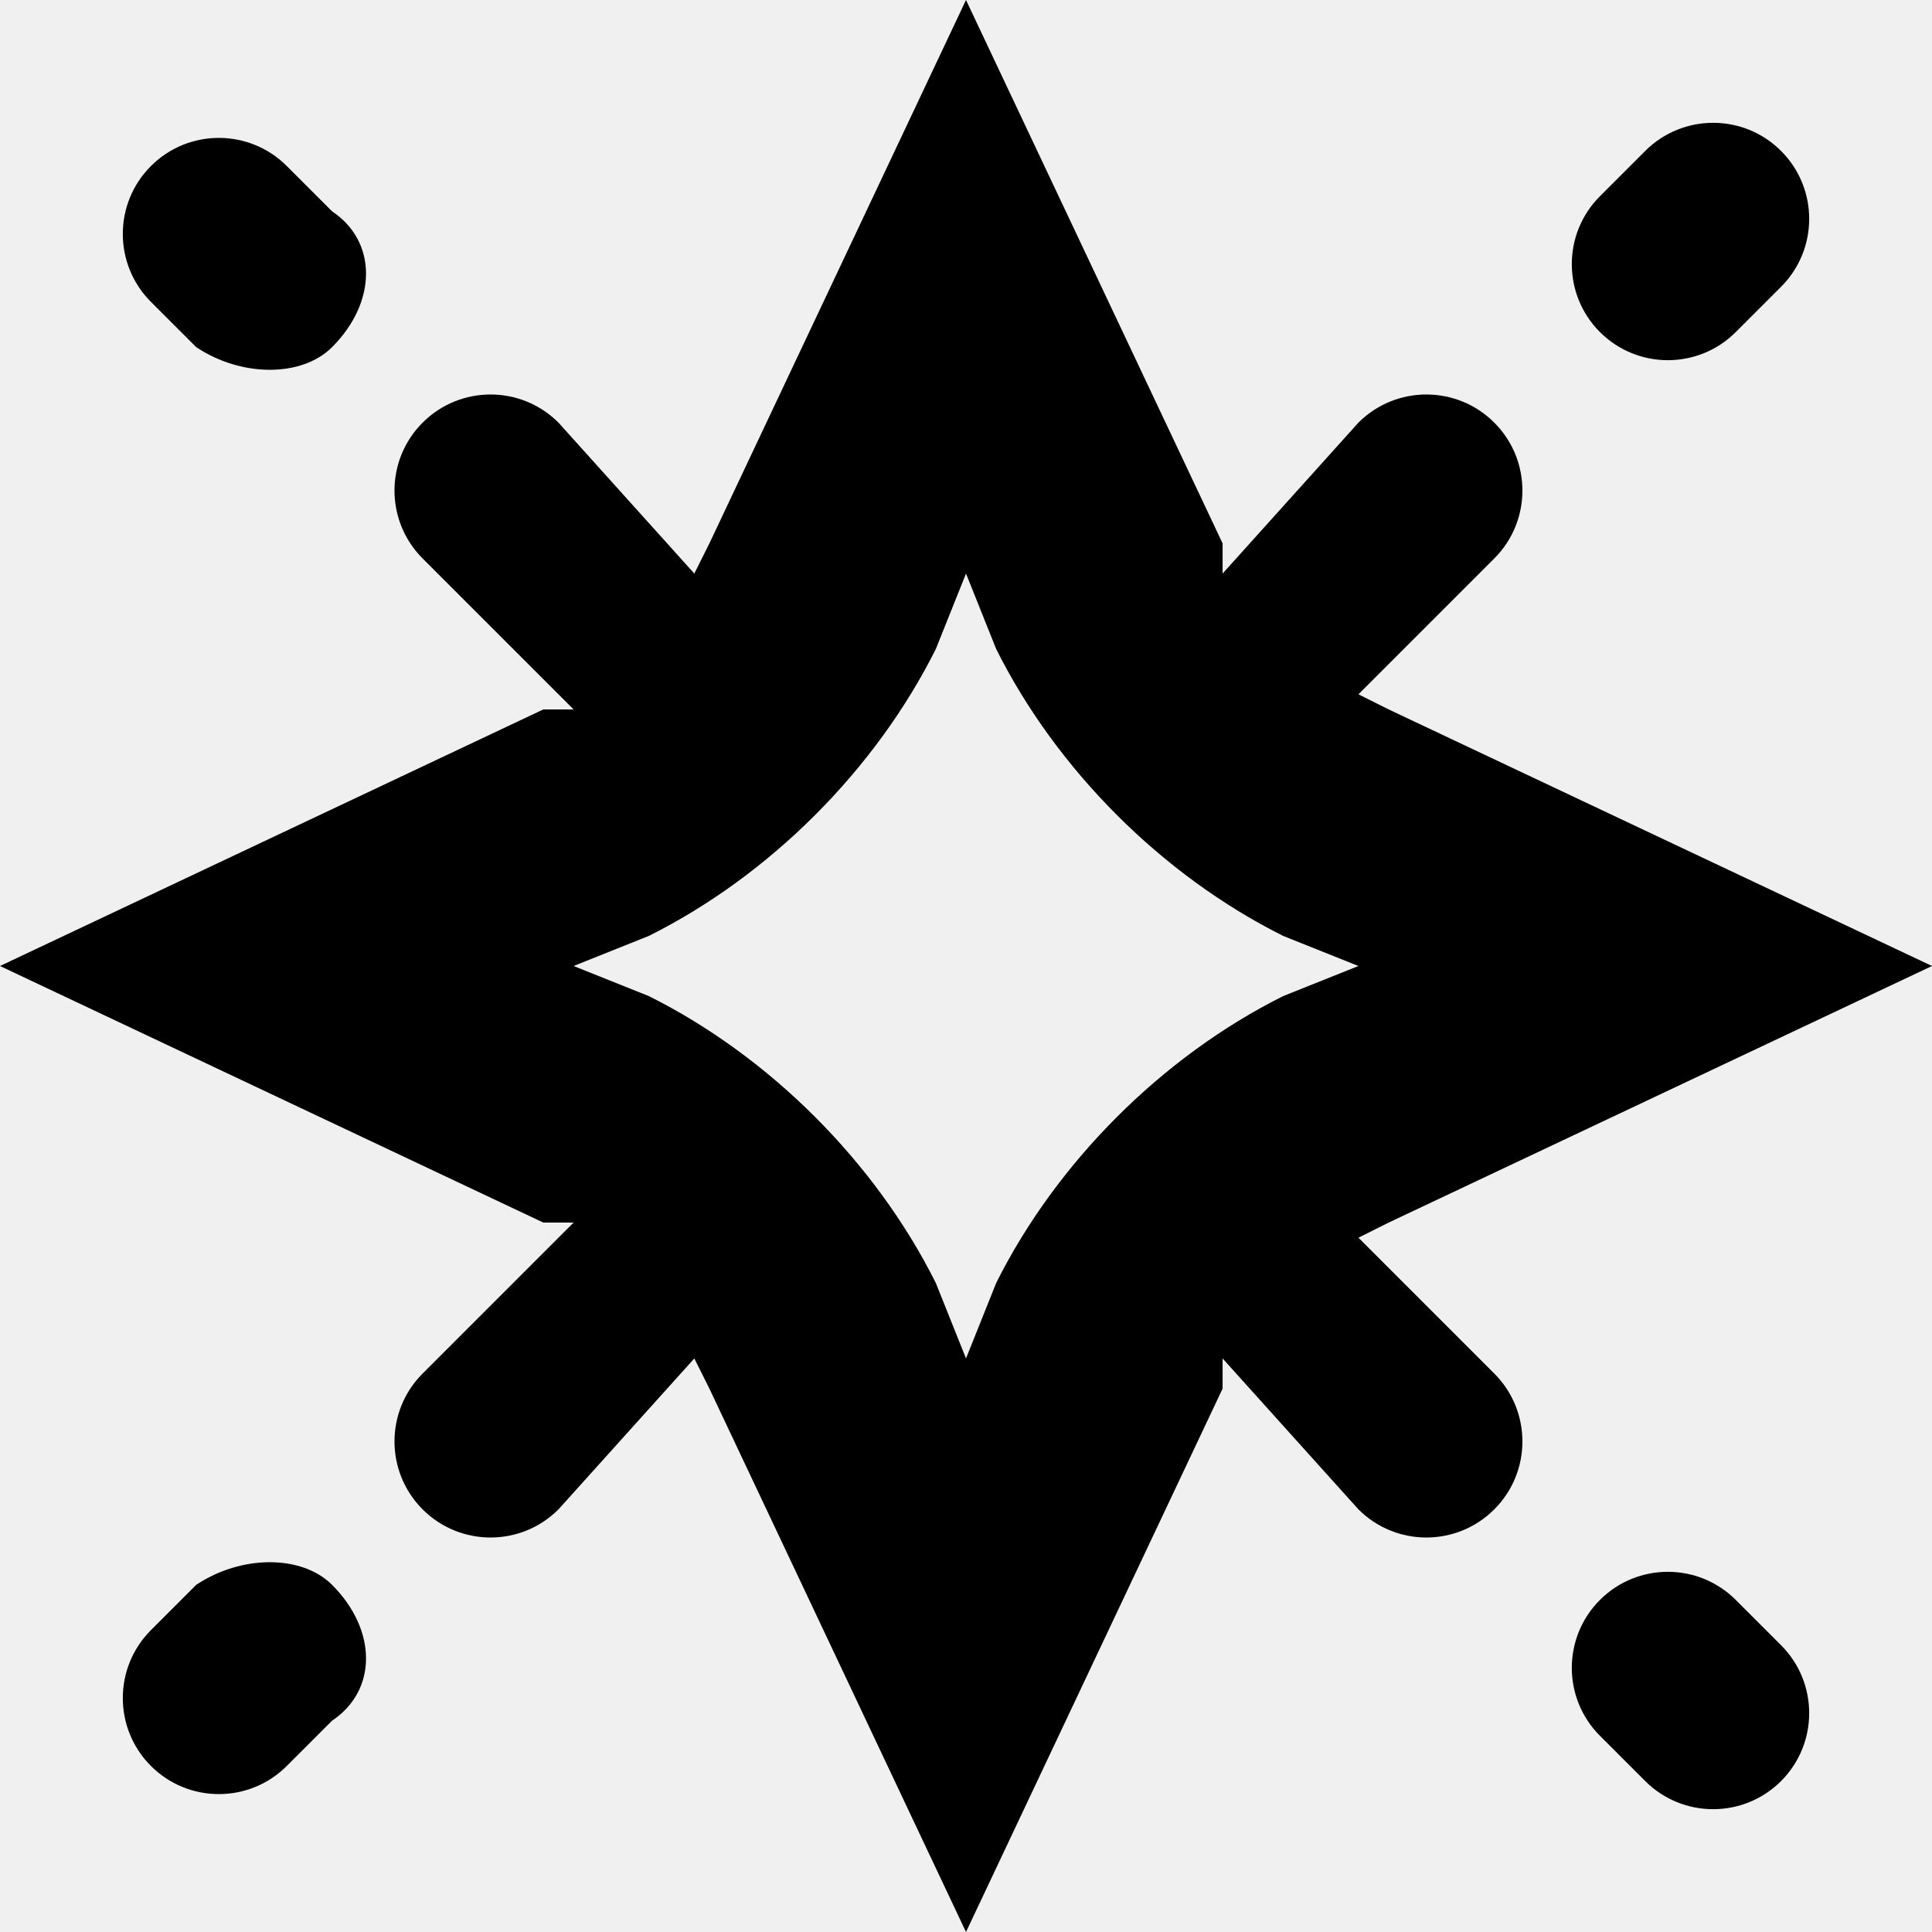
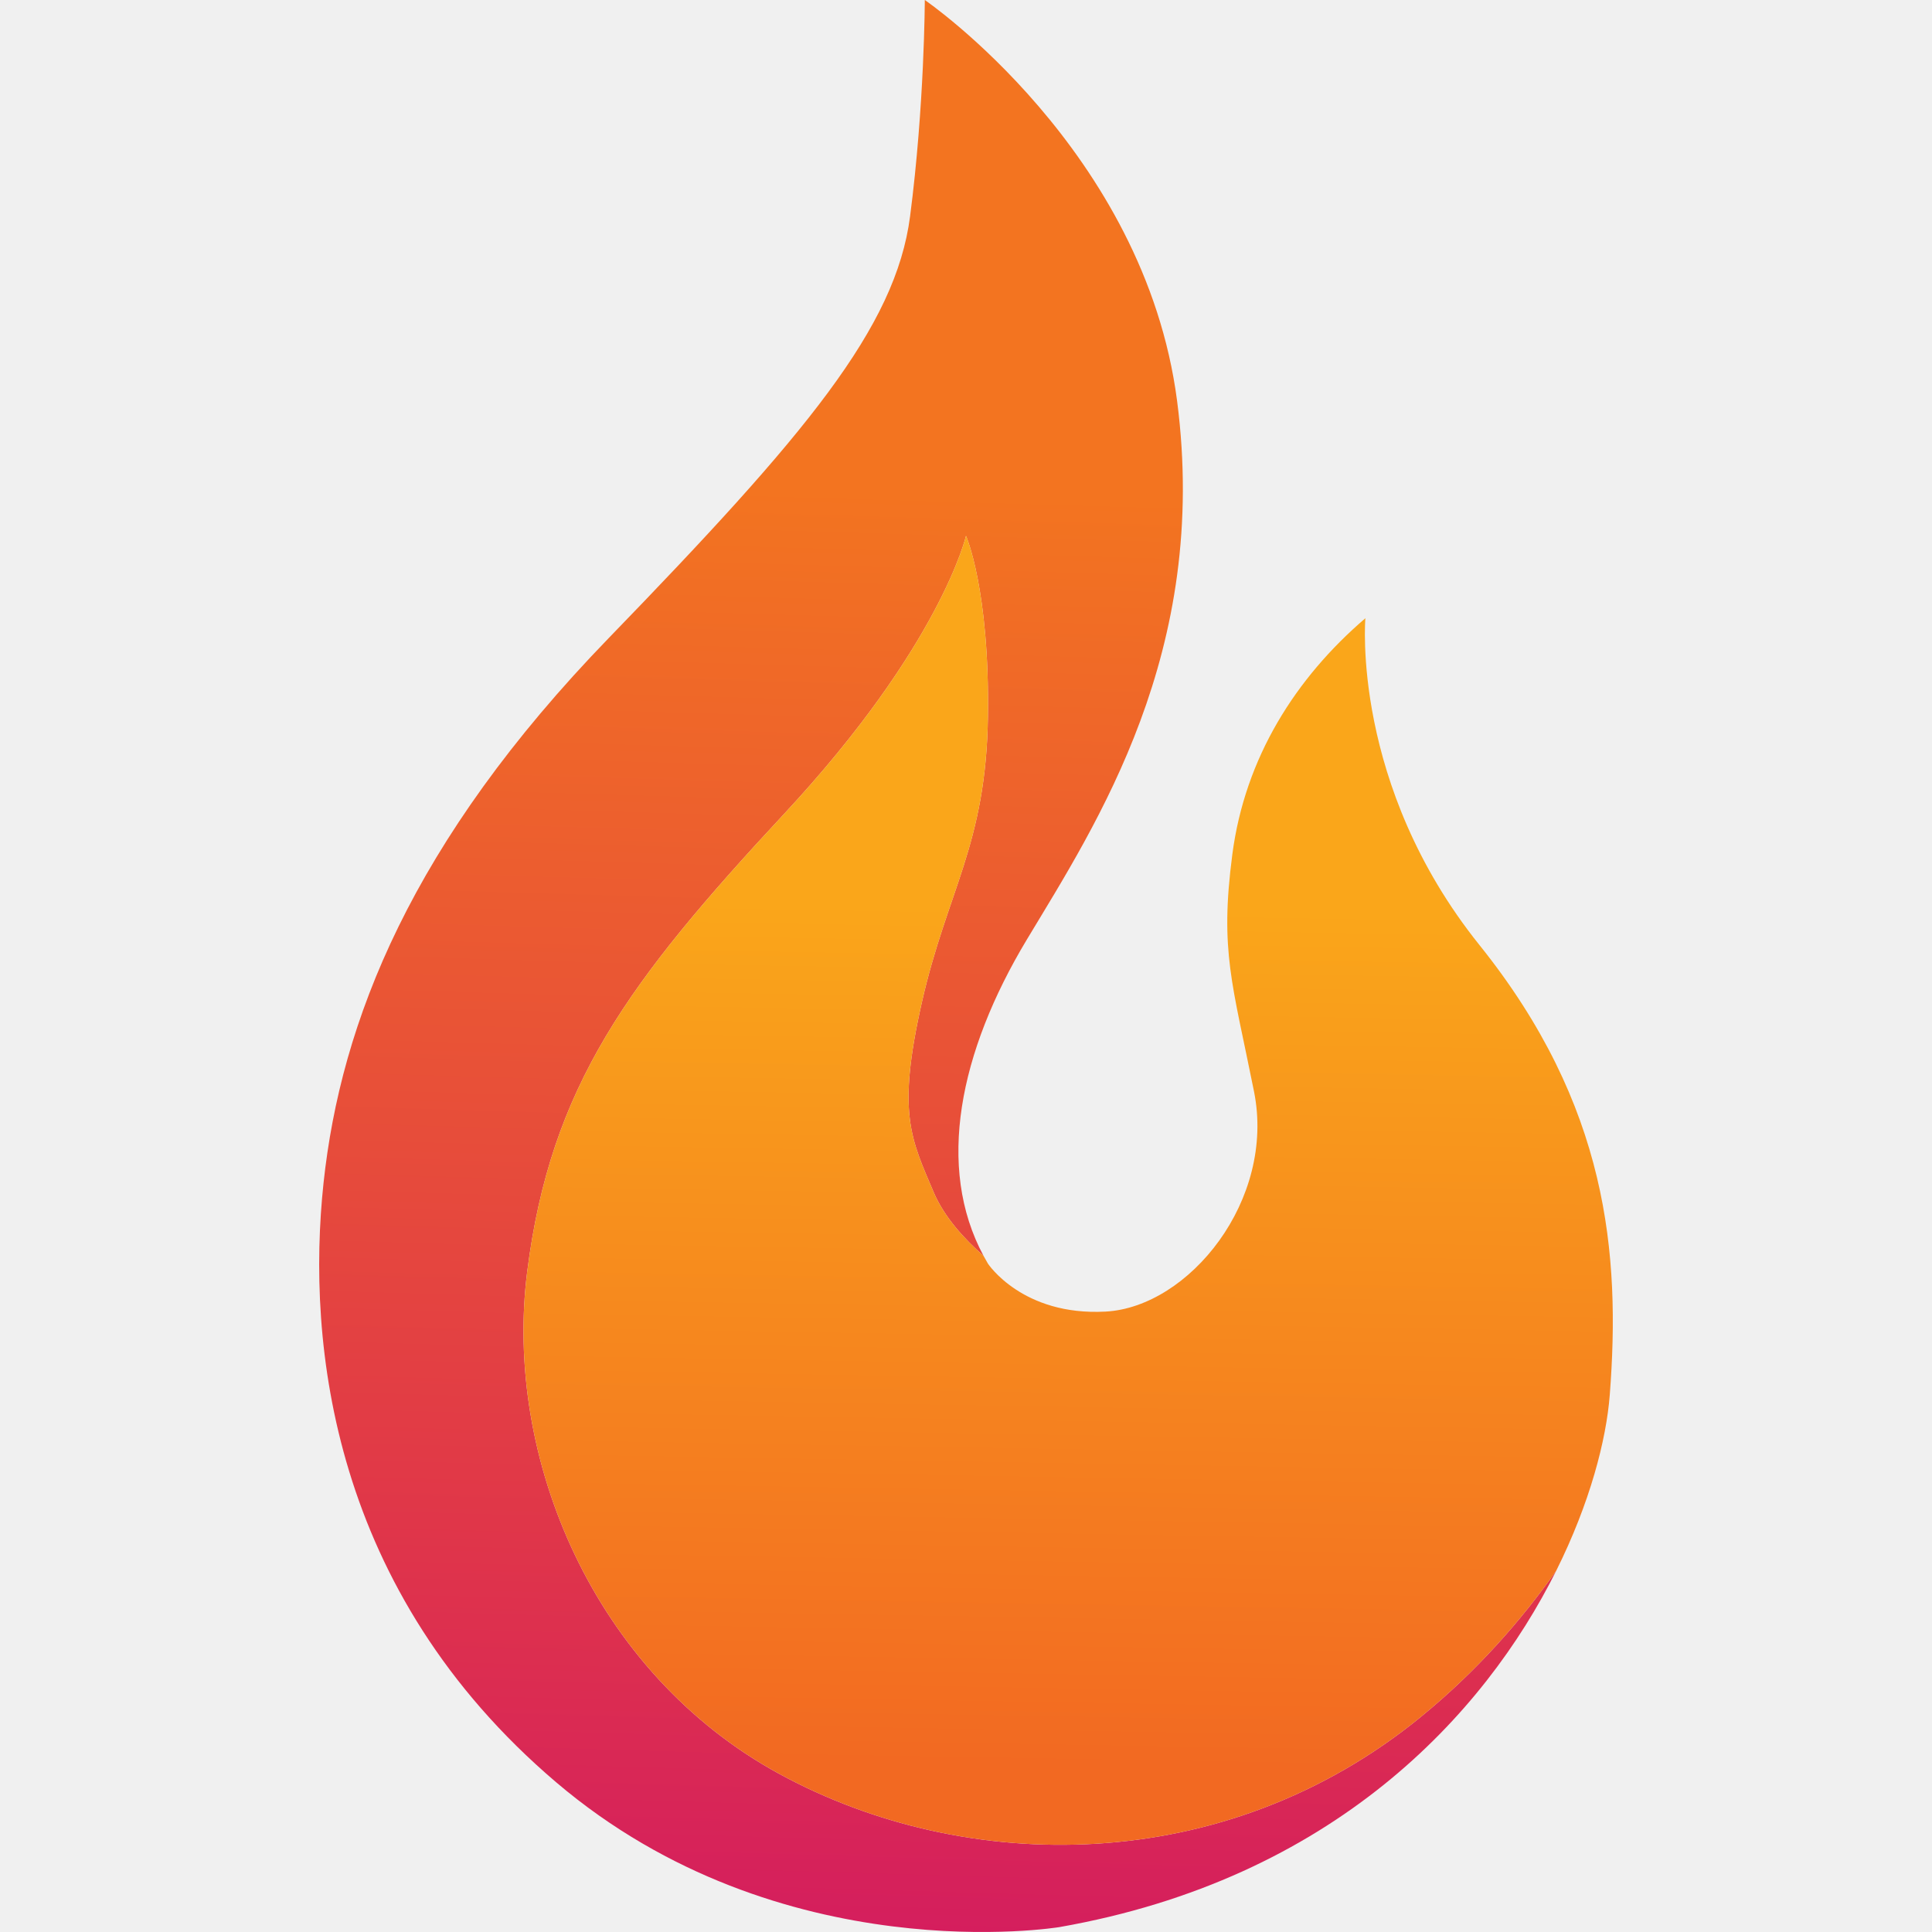
- <svg xmlns="http://www.w3.org/2000/svg" viewBox="0 0 128 128">
-   <path fill-rule="evenodd" d="M81 36 64 0 47 36l-1 2-9-10a6 6 0 0 0-9 9l10 10h-2L0 64l36 17h2L28 91a6 6 0 1 0 9 9l9-10 1 2 17 36 17-36v-2l9 10a6 6 0 1 0 9-9l-9-9 2-1 36-17-36-17-2-1 9-9a6 6 0 1 0-9-9l-9 10v-2Zm-17 2-2 5c-4 8-11 15-19 19l-5 2 5 2c8 4 15 11 19 19l2 5 2-5c4-8 11-15 19-19l5-2-5-2c-8-4-15-11-19-19l-2-5Z" clip-rule="evenodd" />
-   <path d="M118 19a6 6 0 0 0-9-9l-3 3a6 6 0 1 0 9 9l3-3Zm-96 4c-2 2-6 2-9 0l-3-3a6 6 0 1 1 9-9l3 3c3 2 3 6 0 9Zm0 82c-2-2-6-2-9 0l-3 3a6 6 0 1 0 9 9l3-3c3-2 3-6 0-9Zm96 4a6 6 0 0 1-9 9l-3-3a6 6 0 1 1 9-9l3 3Z" />
-   <style>path{fill:#000}@media (prefers-color-scheme:dark){path{fill:#fff}}</style>
+ <svg xmlns="http://www.w3.org/2000/svg" width="100%" height="100%" viewBox="0 0 6250 6250" version="1.1" xml:space="preserve" style="fill-rule:evenodd;clip-rule:evenodd;stroke-linejoin:round;stroke-miterlimit:2;">
+   <g>
+     <path d="M4595.595,5554.8c-635.41,518.295 -1469.952,512.459 -2073.163,184.497c-603.211,-327.962 -893.103,-1024.883 -816.97,-1625.168c76.133,-600.286 325.034,-937.024 831.61,-1481.671c506.58,-544.647 587.927,-898.961 587.927,-898.961c0,0 76.777,172.764 70.919,585.642c-5.854,412.878 -131.769,562.216 -213.451,922.38c-81.686,360.186 -35.446,442.176 37.759,614.929c34.526,81.46 100.95,153.158 161.519,206.179c-154.222,-286.72 -78.935,-659.073 140.095,-1023.149c225.456,-374.812 591.478,-931.17 486.072,-1742.283c-105.407,-811.113 -816.206,-1297.195 -816.206,-1297.195c0,0 -0.761,339.67 -47.613,699.842c-46.849,360.168 -336.741,705.696 -975.094,1364.542c-638.345,658.847 -866.748,1241.546 -922.384,1762.777c-55.635,521.231 26.355,1320.622 752.549,1938.487c726.197,617.83 1628.083,468.492 1628.083,468.492c885.449,-155.527 1374.209,-685.92 1607.059,-1152.75c-112.622,159.772 -256.477,324.779 -438.71,473.409Z" style="fill:url(#_Linear1);" />
+     <path d="M3020.226,3856.448c-73.205,-172.753 -119.445,-254.744 -37.759,-614.929c81.683,-360.164 207.598,-509.502 213.451,-922.38c5.858,-412.878 -70.919,-585.642 -70.919,-585.642c0,0 -81.347,354.314 -587.927,898.961c-506.577,544.647 -755.477,881.385 -831.61,1481.671c-76.133,600.286 213.759,1297.206 816.97,1625.168c603.211,327.962 1437.754,333.799 2073.163,-184.497c182.233,-148.63 326.088,-313.637 438.71,-473.409c109.085,-218.63 162.071,-423.323 173.284,-569.018c35.159,-456.82 -5.836,-937.02 -421.661,-1455.326c-415.789,-518.292 -368.958,-1057.084 -368.958,-1057.084c-225.456,193.261 -389.438,450.944 -430.433,764.263c-40.996,313.319 0,415.803 70.283,767.196c70.283,351.378 -210.849,696.92 -480.236,711.564c-269.388,14.608 -380.666,-155.209 -380.666,-155.209c-4.941,-8.312 -9.631,-16.695 -14.173,-25.149c-60.57,-53.022 -126.994,-124.719 -161.519,-206.179Z" style="fill:url(#_Linear2);" />
+   </g>
+   <defs>
+     <linearGradient id="_Linear1" x1="0" y1="0" x2="1" y2="0" gradientUnits="userSpaceOnUse" gradientTransform="matrix(-131.7693,4875.47,-4875.47,-131.7693,3114.281,1578.255)">
+       <stop offset="0" style="stop-color:#f37420;stop-opacity:1" />
+       <stop offset="0.7" style="stop-color:#e03649;stop-opacity:1" />
+       <stop offset="1" style="stop-color:#d31b60;stop-opacity:1" />
+     </linearGradient>
+     <linearGradient id="_Linear2" x1="0" y1="0" x2="1" y2="0" gradientUnits="userSpaceOnUse" gradientTransform="matrix(-52.70779,2793.51,-2793.51,-52.70779,3481.223,2929.887)">
+       <stop offset="0" style="stop-color:#faa61a;stop-opacity:1" />
+       <stop offset="1" style="stop-color:#f26922;stop-opacity:1" />
+     </linearGradient>
+   </defs>
</svg>
